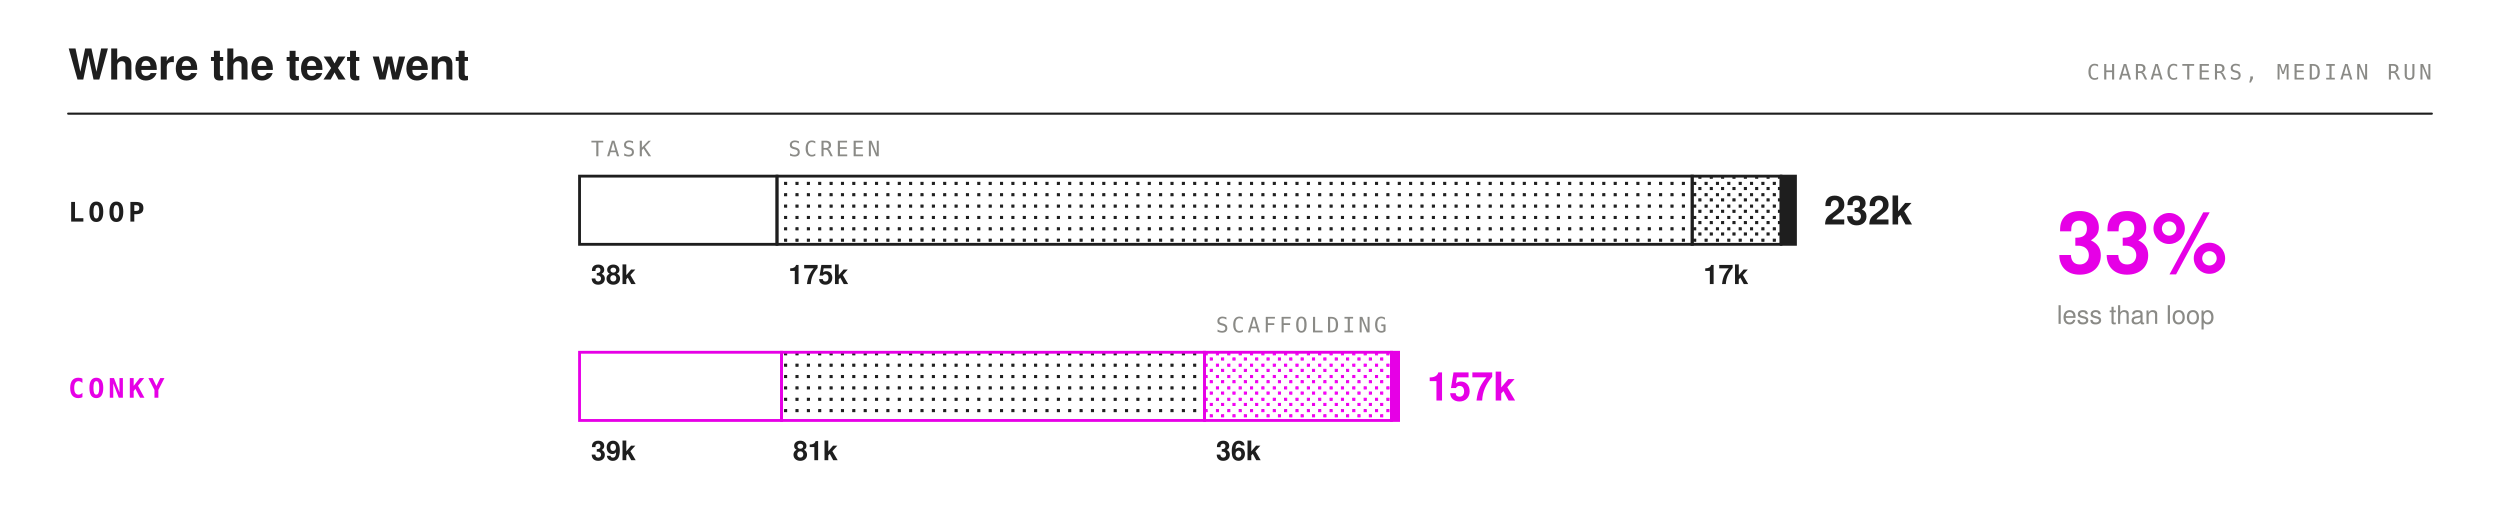
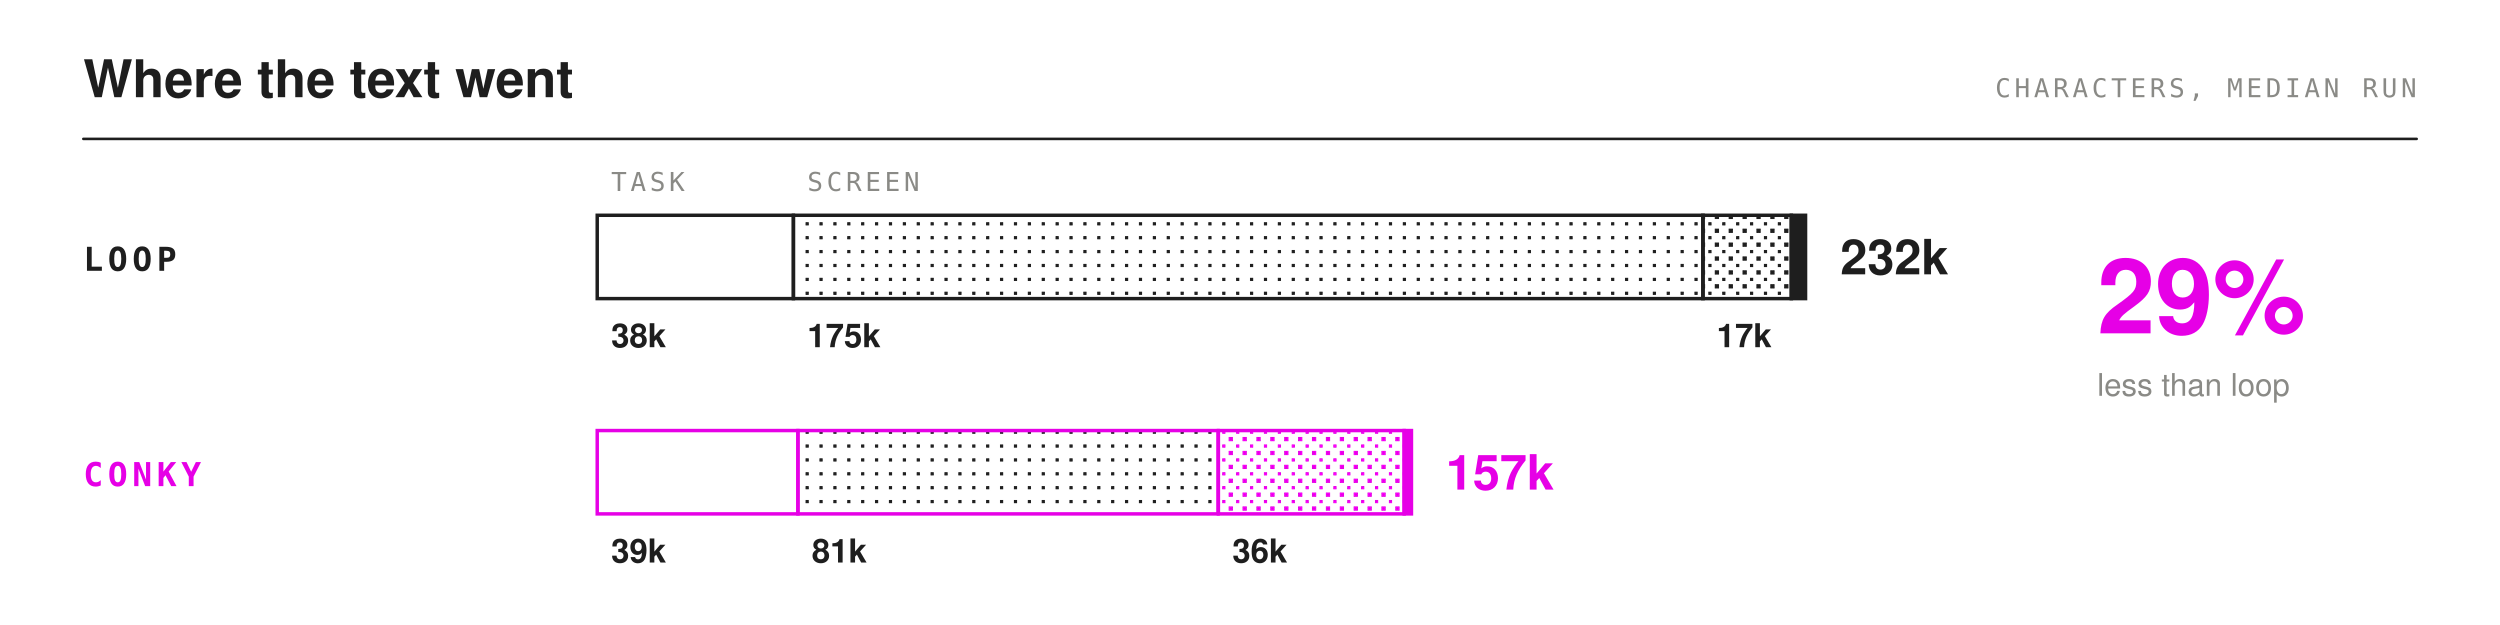
- <svg xmlns="http://www.w3.org/2000/svg" width="880" height="180" viewBox="0 0 880 180" role="img" aria-label="Text sent in the median run of each harness, cut by where it came from.">
+ <svg xmlns="http://www.w3.org/2000/svg" width="720" height="180" viewBox="0 0 720 180" role="img" aria-label="Text sent in the median run of each harness, cut by where it came from.">
  <defs>
    <pattern id="dots" width="4" height="4" patternUnits="userSpaceOnUse">
      <path d="M0 0h1v1h-1z" fill="#1E1E1E" shape-rendering="crispEdges" />
    </pattern>
    <pattern id="dense" width="4" height="4" patternUnits="userSpaceOnUse">
      <path d="M0 0h1v1h-1zM2 2h1v1h-1z" fill="#1E1E1E" shape-rendering="crispEdges" />
    </pattern>
    <pattern id="dense-accent" width="4" height="4" patternUnits="userSpaceOnUse">
      <path d="M0 0h1v1h-1zM2 2h1v1h-1z" fill="#E600E6" shape-rendering="crispEdges" />
    </pattern>
  </defs>
  <text x="24.0" y="28.0" font-family="-apple-system, BlinkMacSystemFont, 'Segoe UI', Helvetica, Arial, sans-serif" font-size="15" font-weight="bold" text-anchor="start" fill="#1E1E1E">Where the text went</text>
-   <text x="856.0" y="28.0" font-family="ui-monospace, SFMono-Regular, Menlo, Consolas, monospace" font-size="7.5" font-weight="normal" text-anchor="end" fill="#8A8A86" letter-spacing="0.14em">CHARACTERS, MEDIAN RUN</text>
-   <line x1="24.0" y1="40.0" x2="856.0" y2="40.0" stroke="#1E1E1E" stroke-width="0.75" stroke-linecap="round" />
+   <text x="696.0" y="28.0" font-family="ui-monospace, SFMono-Regular, Menlo, Consolas, monospace" font-size="7.5" font-weight="normal" text-anchor="end" fill="#8A8A86" letter-spacing="0.14em">CHARACTERS, MEDIAN RUN</text>
+   <line x1="24.0" y1="40.0" x2="696.0" y2="40.0" stroke="#1E1E1E" stroke-width="0.75" stroke-linecap="round" />
  <text x="24.0" y="78.0" font-family="ui-monospace, SFMono-Regular, Menlo, Consolas, monospace" font-size="9.5" font-weight="bold" text-anchor="start" fill="#1E1E1E" letter-spacing="0.14em">LOOP</text>
-   <rect x="204.0" y="62.0" width="69.5" height="24.0" fill="none" stroke="#1E1E1E" stroke-width="1.0" />
-   <text x="208.0" y="100.0" font-family="-apple-system, BlinkMacSystemFont, 'Segoe UI', Helvetica, Arial, sans-serif" font-size="9.5" font-weight="bold" text-anchor="start" fill="#1E1E1E">38k</text>
-   <text x="208.0" y="55.0" font-family="ui-monospace, SFMono-Regular, Menlo, Consolas, monospace" font-size="7.5" font-weight="normal" text-anchor="start" fill="#8A8A86" letter-spacing="0.14em">TASK</text>
-   <rect x="273.5" y="62.0" width="322.2" height="24.0" fill="url(#dots)" stroke="#1E1E1E" stroke-width="1.0" />
-   <text x="277.5" y="100.0" font-family="-apple-system, BlinkMacSystemFont, 'Segoe UI', Helvetica, Arial, sans-serif" font-size="9.5" font-weight="bold" text-anchor="start" fill="#1E1E1E">175k</text>
-   <text x="277.5" y="55.0" font-family="ui-monospace, SFMono-Regular, Menlo, Consolas, monospace" font-size="7.5" font-weight="normal" text-anchor="start" fill="#8A8A86" letter-spacing="0.14em">SCREEN</text>
-   <rect x="595.6" y="62.0" width="31.3" height="24.0" fill="url(#dense)" stroke="#1E1E1E" stroke-width="1.0" />
-   <text x="599.6" y="100.0" font-family="-apple-system, BlinkMacSystemFont, 'Segoe UI', Helvetica, Arial, sans-serif" font-size="9.5" font-weight="bold" text-anchor="start" fill="#1E1E1E">17k</text>
-   <rect x="627.0" y="62.0" width="5.0" height="24.0" fill="#1E1E1E" stroke="#1E1E1E" stroke-width="1.0" />
-   <text x="642.0" y="79.0" font-family="-apple-system, BlinkMacSystemFont, 'Segoe UI', Helvetica, Arial, sans-serif" font-size="14" font-weight="bold" text-anchor="start" fill="#1E1E1E">232k</text>
+   <rect x="172.0" y="62.0" width="56.5" height="24.0" fill="none" stroke="#1E1E1E" stroke-width="1.0" />
+   <text x="176.0" y="100.0" font-family="-apple-system, BlinkMacSystemFont, 'Segoe UI', Helvetica, Arial, sans-serif" font-size="9.5" font-weight="bold" text-anchor="start" fill="#1E1E1E">38k</text>
+   <text x="176.0" y="55.0" font-family="ui-monospace, SFMono-Regular, Menlo, Consolas, monospace" font-size="7.5" font-weight="normal" text-anchor="start" fill="#8A8A86" letter-spacing="0.14em">TASK</text>
+   <rect x="228.5" y="62.0" width="262.0" height="24.0" fill="url(#dots)" stroke="#1E1E1E" stroke-width="1.0" />
+   <text x="232.5" y="100.0" font-family="-apple-system, BlinkMacSystemFont, 'Segoe UI', Helvetica, Arial, sans-serif" font-size="9.5" font-weight="bold" text-anchor="start" fill="#1E1E1E">175k</text>
+   <text x="232.5" y="55.0" font-family="ui-monospace, SFMono-Regular, Menlo, Consolas, monospace" font-size="7.5" font-weight="normal" text-anchor="start" fill="#8A8A86" letter-spacing="0.14em">SCREEN</text>
+   <rect x="490.4" y="62.0" width="25.5" height="24.0" fill="url(#dense)" stroke="#1E1E1E" stroke-width="1.0" />
+   <text x="494.4" y="100.0" font-family="-apple-system, BlinkMacSystemFont, 'Segoe UI', Helvetica, Arial, sans-serif" font-size="9.5" font-weight="bold" text-anchor="start" fill="#1E1E1E">17k</text>
+   <rect x="515.9" y="62.0" width="4.1" height="24.0" fill="#1E1E1E" stroke="#1E1E1E" stroke-width="1.0" />
+   <text x="530.0" y="79.0" font-family="-apple-system, BlinkMacSystemFont, 'Segoe UI', Helvetica, Arial, sans-serif" font-size="14" font-weight="bold" text-anchor="start" fill="#1E1E1E">232k</text>
  <text x="24.0" y="140.0" font-family="ui-monospace, SFMono-Regular, Menlo, Consolas, monospace" font-size="9.5" font-weight="bold" text-anchor="start" fill="#E600E6" letter-spacing="0.14em">CONKY</text>
-   <rect x="204.0" y="124.0" width="71.1" height="24.0" fill="none" stroke="#E600E6" stroke-width="1.0" />
-   <text x="208.0" y="162.0" font-family="-apple-system, BlinkMacSystemFont, 'Segoe UI', Helvetica, Arial, sans-serif" font-size="9.5" font-weight="bold" text-anchor="start" fill="#1E1E1E">39k</text>
-   <rect x="275.1" y="124.0" width="148.9" height="24.0" fill="url(#dots)" stroke="#E600E6" stroke-width="1.0" />
-   <text x="279.1" y="162.0" font-family="-apple-system, BlinkMacSystemFont, 'Segoe UI', Helvetica, Arial, sans-serif" font-size="9.5" font-weight="bold" text-anchor="start" fill="#1E1E1E">81k</text>
-   <rect x="424.0" y="124.0" width="65.8" height="24.0" fill="url(#dense-accent)" stroke="#E600E6" stroke-width="1.0" />
-   <text x="428.0" y="162.0" font-family="-apple-system, BlinkMacSystemFont, 'Segoe UI', Helvetica, Arial, sans-serif" font-size="9.5" font-weight="bold" text-anchor="start" fill="#1E1E1E">36k</text>
-   <text x="428.0" y="117.0" font-family="ui-monospace, SFMono-Regular, Menlo, Consolas, monospace" font-size="7.5" font-weight="normal" text-anchor="start" fill="#8A8A86" letter-spacing="0.14em">SCAFFOLDING</text>
-   <rect x="489.8" y="124.0" width="2.5" height="24.0" fill="#E600E6" stroke="#E600E6" stroke-width="1.0" />
-   <text x="502.3" y="141.0" font-family="-apple-system, BlinkMacSystemFont, 'Segoe UI', Helvetica, Arial, sans-serif" font-size="14" font-weight="bold" text-anchor="start" fill="#E600E6">157k</text>
-   <text x="724.0" y="96.0" font-family="-apple-system, BlinkMacSystemFont, 'Segoe UI', Helvetica, Arial, sans-serif" font-size="30" font-weight="bold" text-anchor="start" fill="#E600E6">33%</text>
-   <text x="724.0" y="114.0" font-family="-apple-system, BlinkMacSystemFont, 'Segoe UI', Helvetica, Arial, sans-serif" font-size="9" font-weight="normal" text-anchor="start" fill="#8A8A86">less than loop</text>
+   <rect x="172.0" y="124.0" width="57.8" height="24.0" fill="none" stroke="#E600E6" stroke-width="1.0" />
+   <text x="176.0" y="162.0" font-family="-apple-system, BlinkMacSystemFont, 'Segoe UI', Helvetica, Arial, sans-serif" font-size="9.5" font-weight="bold" text-anchor="start" fill="#1E1E1E">39k</text>
+   <rect x="229.8" y="124.0" width="121.0" height="24.0" fill="url(#dots)" stroke="#E600E6" stroke-width="1.0" />
+   <text x="233.8" y="162.0" font-family="-apple-system, BlinkMacSystemFont, 'Segoe UI', Helvetica, Arial, sans-serif" font-size="9.5" font-weight="bold" text-anchor="start" fill="#1E1E1E">81k</text>
+   <rect x="350.9" y="124.0" width="53.5" height="24.0" fill="url(#dense-accent)" stroke="#E600E6" stroke-width="1.0" />
+   <text x="354.9" y="162.0" font-family="-apple-system, BlinkMacSystemFont, 'Segoe UI', Helvetica, Arial, sans-serif" font-size="9.5" font-weight="bold" text-anchor="start" fill="#1E1E1E">36k</text>
+   <rect x="404.4" y="124.0" width="2.1" height="24.0" fill="#E600E6" stroke="#E600E6" stroke-width="1.0" />
+   <text x="416.4" y="141.0" font-family="-apple-system, BlinkMacSystemFont, 'Segoe UI', Helvetica, Arial, sans-serif" font-size="14" font-weight="bold" text-anchor="start" fill="#E600E6">157k</text>
+   <text x="604.0" y="96.0" font-family="-apple-system, BlinkMacSystemFont, 'Segoe UI', Helvetica, Arial, sans-serif" font-size="30" font-weight="bold" text-anchor="start" fill="#E600E6">29%</text>
+   <text x="604.0" y="114.0" font-family="-apple-system, BlinkMacSystemFont, 'Segoe UI', Helvetica, Arial, sans-serif" font-size="9" font-weight="normal" text-anchor="start" fill="#8A8A86">less than loop</text>
</svg>
